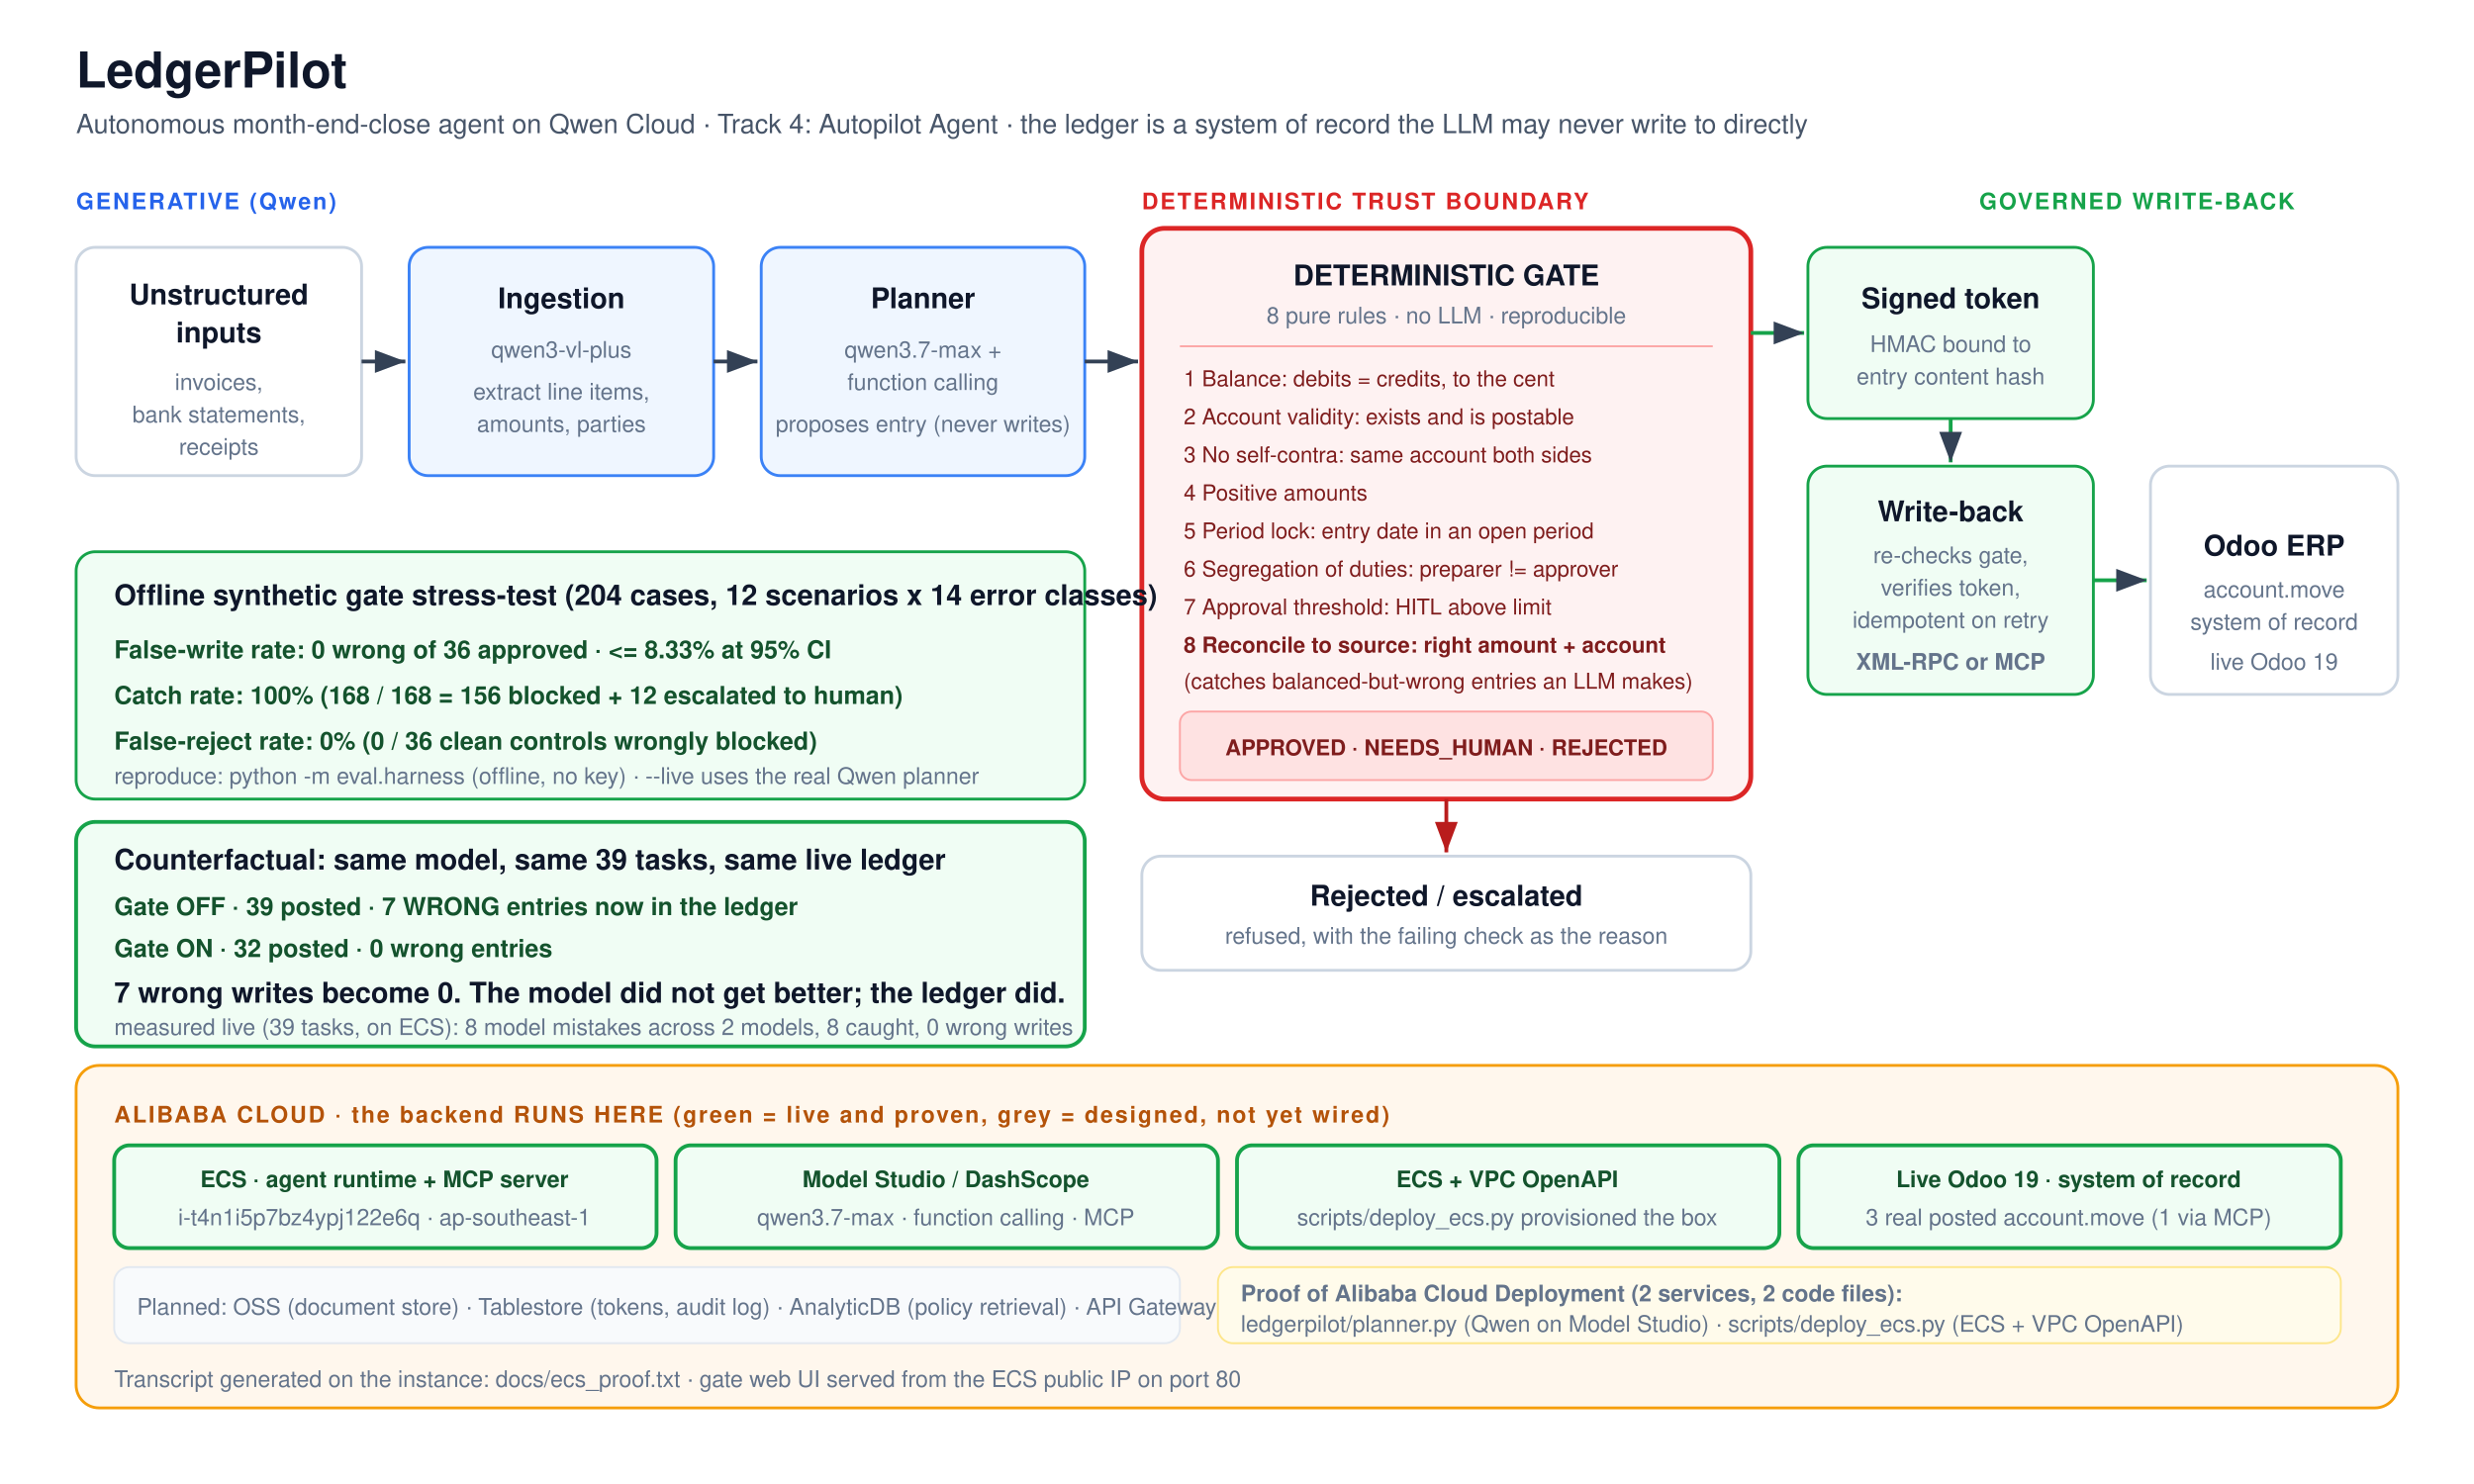
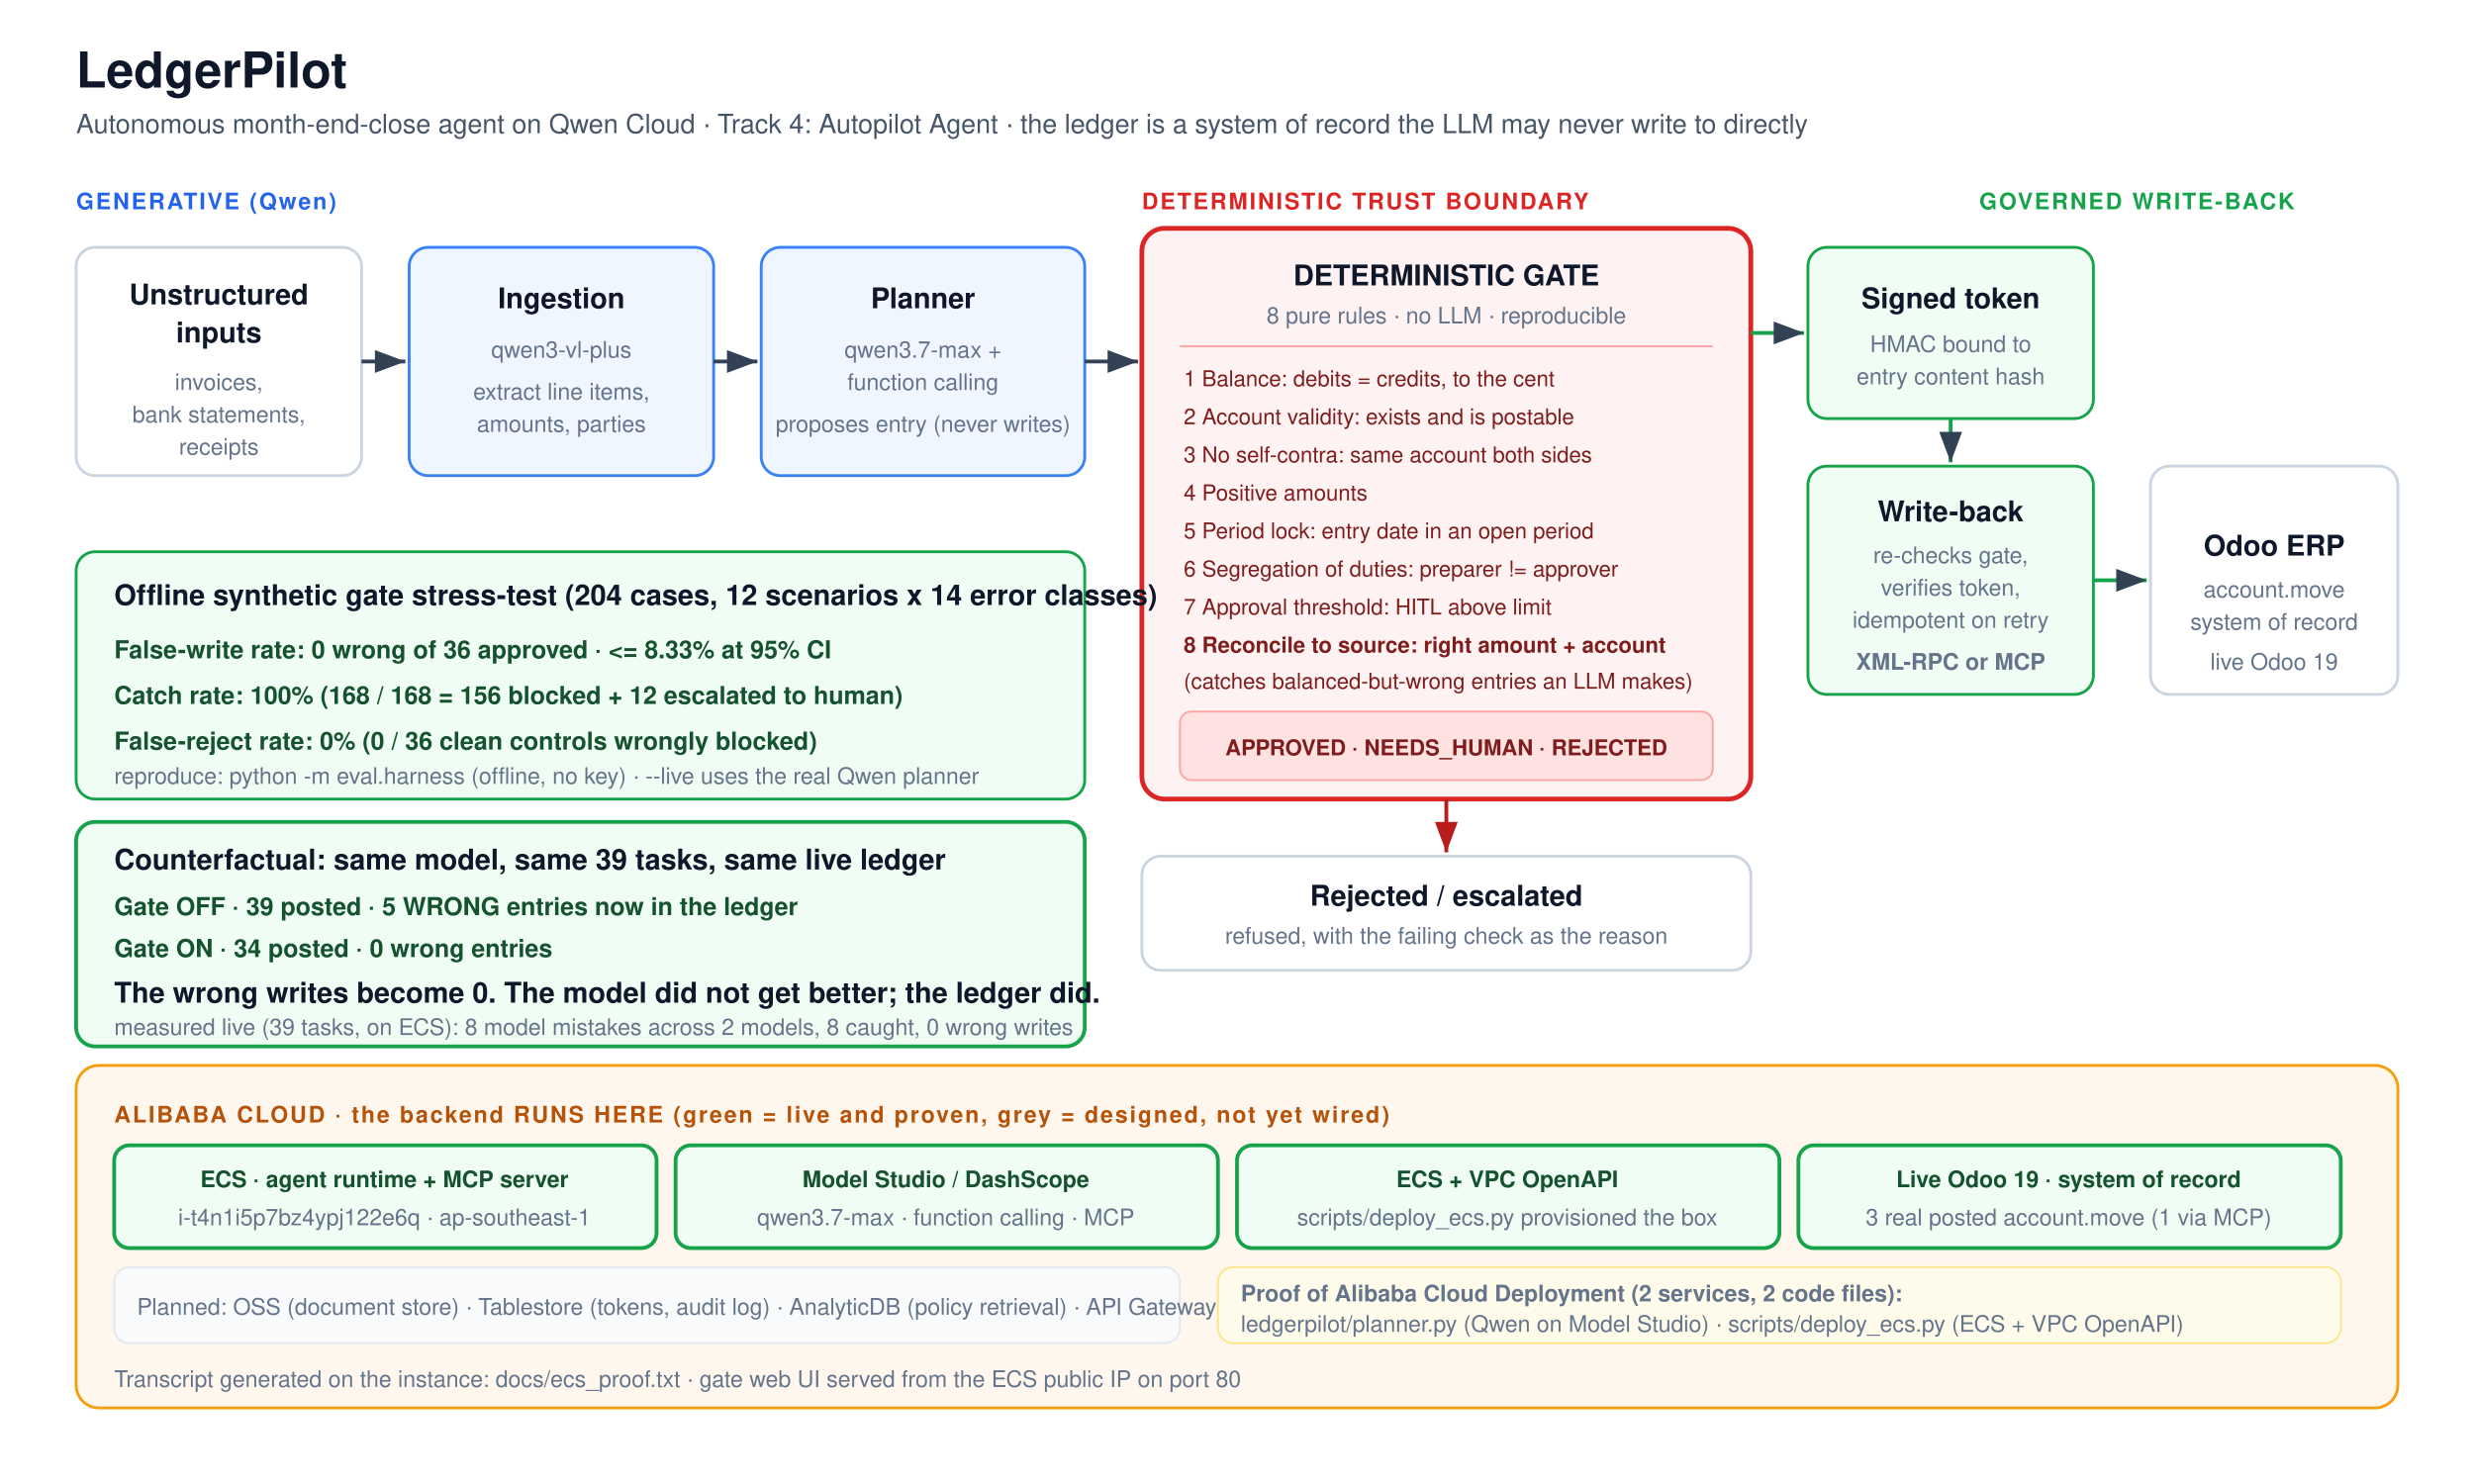
<svg xmlns="http://www.w3.org/2000/svg" viewBox="0 0 1300 780" font-family="Segoe UI, Helvetica, Arial, sans-serif">
  <defs>
    <marker id="arrow" markerWidth="10" markerHeight="10" refX="8" refY="3" orient="auto" markerUnits="strokeWidth">
      <path d="M0,0 L8,3 L0,6 z" fill="#334155" />
    </marker>
    <marker id="arrowRed" markerWidth="10" markerHeight="10" refX="8" refY="3" orient="auto" markerUnits="strokeWidth">
      <path d="M0,0 L8,3 L0,6 z" fill="#b91c1c" />
    </marker>
    <style>
      .title { font-size: 26px; font-weight: 700; fill: #0f172a; }
      .subtitle { font-size: 14px; fill: #475569; }
      .box { fill: #ffffff; stroke: #cbd5e1; stroke-width: 1.5; rx: 10; }
      .boxlabel { font-size: 15px; font-weight: 600; fill: #0f172a; }
      .boxsub { font-size: 12px; fill: #64748b; }
      .gen { fill: #eff6ff; stroke: #3b82f6; stroke-width: 1.5; }
      .gate { fill: #fef2f2; stroke: #dc2626; stroke-width: 2.5; }
      .gov { fill: #f0fdf4; stroke: #16a34a; stroke-width: 1.5; }
      .layerlabel { font-size: 12px; font-weight: 700; letter-spacing: 1px; }
      .cloud { fill: #fff7ed; stroke: #f59e0b; stroke-width: 1.5; }
      .cloudchip { fill: #ffffff; stroke: #fbbf24; stroke-width: 1; }
      .chiplive { fill: #f0fdf4; stroke: #16a34a; stroke-width: 2; }
      .chip { font-size: 12px; fill: #7c2d12; font-weight: 600; }
      .chipgreen { font-size: 12px; fill: #14532d; font-weight: 700; }
      .metric { font-size: 13px; fill: #14532d; font-weight: 600; }
      .check { font-size: 11.5px; fill: #7f1d1d; }
    </style>
  </defs>
  <rect x="0" y="0" width="1300" height="780" fill="#ffffff" />
  <text x="40" y="46" class="title">LedgerPilot</text>
  <text x="40" y="70" class="subtitle">Autonomous month-end-close agent on Qwen Cloud  ·  Track 4: Autopilot Agent  ·  the ledger is a system of record the LLM may never write to directly</text>
  <text x="40" y="110" class="layerlabel" fill="#2563eb">GENERATIVE (Qwen)</text>
  <text x="600" y="110" class="layerlabel" fill="#dc2626">DETERMINISTIC TRUST BOUNDARY</text>
  <text x="1040" y="110" class="layerlabel" fill="#16a34a">GOVERNED WRITE-BACK</text>
  <rect x="40" y="130" width="150" height="120" class="box" rx="10" />
  <text x="115" y="160" text-anchor="middle" class="boxlabel">Unstructured</text>
  <text x="115" y="180" text-anchor="middle" class="boxlabel">inputs</text>
  <text x="115" y="205" text-anchor="middle" class="boxsub">invoices,</text>
  <text x="115" y="222" text-anchor="middle" class="boxsub">bank statements,</text>
  <text x="115" y="239" text-anchor="middle" class="boxsub">receipts</text>
  <rect x="215" y="130" width="160" height="120" class="gen" rx="10" />
  <text x="295" y="162" text-anchor="middle" class="boxlabel">Ingestion</text>
  <text x="295" y="188" text-anchor="middle" class="boxsub">qwen3-vl-plus</text>
  <text x="295" y="210" text-anchor="middle" class="boxsub">extract line items,</text>
  <text x="295" y="227" text-anchor="middle" class="boxsub">amounts, parties</text>
  <rect x="400" y="130" width="170" height="120" class="gen" rx="10" />
  <text x="485" y="162" text-anchor="middle" class="boxlabel">Planner</text>
  <text x="485" y="188" text-anchor="middle" class="boxsub">qwen3.7-max +</text>
  <text x="485" y="205" text-anchor="middle" class="boxsub">function calling</text>
  <text x="485" y="227" text-anchor="middle" class="boxsub">proposes entry (never writes)</text>
  <rect x="600" y="120" width="320" height="300" class="gate" rx="12" />
  <text x="760" y="150" text-anchor="middle" class="boxlabel" fill="#991b1b" font-size="17">DETERMINISTIC GATE</text>
  <text x="760" y="170" text-anchor="middle" class="boxsub" fill="#b91c1c">8 pure rules · no LLM · reproducible</text>
  <line x1="620" y1="182" x2="900" y2="182" stroke="#fca5a5" stroke-width="1" />
  <text x="622" y="203" class="check">1  Balance: debits = credits, to the cent</text>
  <text x="622" y="223" class="check">2  Account validity: exists and is postable</text>
  <text x="622" y="243" class="check">3  No self-contra: same account both sides</text>
  <text x="622" y="263" class="check">4  Positive amounts</text>
  <text x="622" y="283" class="check">5  Period lock: entry date in an open period</text>
  <text x="622" y="303" class="check">6  Segregation of duties: preparer != approver</text>
  <text x="622" y="323" class="check">7  Approval threshold: HITL above limit</text>
  <text x="622" y="343" class="check" font-weight="700">8  Reconcile to source: right amount + account</text>
  <text x="622" y="362" class="check" fill="#991b1b">    (catches balanced-but-wrong entries an LLM makes)</text>
  <rect x="620" y="374" width="280" height="36" fill="#fee2e2" stroke="#fca5a5" rx="6" />
  <text x="760" y="397" text-anchor="middle" class="check" font-weight="700">APPROVED  ·  NEEDS_HUMAN  ·  REJECTED</text>
  <rect x="950" y="130" width="150" height="90" class="gov" rx="10" />
  <text x="1025" y="162" text-anchor="middle" class="boxlabel">Signed token</text>
  <text x="1025" y="185" text-anchor="middle" class="boxsub">HMAC bound to</text>
  <text x="1025" y="202" text-anchor="middle" class="boxsub">entry content hash</text>
  <rect x="950" y="245" width="150" height="120" class="gov" rx="10" />
  <text x="1025" y="274" text-anchor="middle" class="boxlabel">Write-back</text>
  <text x="1025" y="296" text-anchor="middle" class="boxsub">re-checks gate,</text>
  <text x="1025" y="313" text-anchor="middle" class="boxsub">verifies token,</text>
  <text x="1025" y="330" text-anchor="middle" class="boxsub">idempotent on retry</text>
  <text x="1025" y="352" text-anchor="middle" class="boxsub" font-weight="700">XML-RPC or MCP</text>
  <rect x="1130" y="245" width="130" height="120" class="box" rx="10" />
  <text x="1195" y="292" text-anchor="middle" class="boxlabel">Odoo ERP</text>
  <text x="1195" y="314" text-anchor="middle" class="boxsub">account.move</text>
  <text x="1195" y="331" text-anchor="middle" class="boxsub">system of record</text>
  <text x="1195" y="352" text-anchor="middle" class="boxsub">live Odoo 19</text>
  <rect x="600" y="450" width="320" height="60" class="box" rx="10" stroke="#b91c1c" />
  <text x="760" y="476" text-anchor="middle" class="boxlabel" fill="#991b1b">Rejected / escalated</text>
  <text x="760" y="496" text-anchor="middle" class="boxsub">refused, with the failing check as the reason</text>
  <line x1="190" y1="190" x2="213" y2="190" stroke="#334155" stroke-width="2" marker-end="url(#arrow)" />
  <line x1="375" y1="190" x2="398" y2="190" stroke="#334155" stroke-width="2" marker-end="url(#arrow)" />
  <line x1="570" y1="190" x2="598" y2="190" stroke="#334155" stroke-width="2" marker-end="url(#arrow)" />
  <line x1="920" y1="175" x2="948" y2="175" stroke="#16a34a" stroke-width="2" marker-end="url(#arrow)" />
  <line x1="1025" y1="220" x2="1025" y2="243" stroke="#16a34a" stroke-width="2" marker-end="url(#arrow)" />
  <line x1="1100" y1="305" x2="1128" y2="305" stroke="#16a34a" stroke-width="2" marker-end="url(#arrow)" />
  <line x1="760" y1="420" x2="760" y2="448" stroke="#b91c1c" stroke-width="2" marker-end="url(#arrowRed)" />
  <rect x="40" y="290" width="530" height="130" fill="#f0fdf4" stroke="#16a34a" stroke-width="1.5" rx="10" />
  <text x="60" y="318" class="boxlabel" fill="#14532d">Offline synthetic gate stress-test (204 cases, 12 scenarios x 14 error classes)</text>
  <text x="60" y="346" class="metric">False-write rate:  0 wrong of 36 approved  ·  &lt;= 8.33% at 95% CI</text>
  <text x="60" y="370" class="metric">Catch rate:  100%  (168 / 168 = 156 blocked + 12 escalated to human)</text>
  <text x="60" y="394" class="metric">False-reject rate:  0%  (0 / 36 clean controls wrongly blocked)</text>
  <text x="60" y="412" class="boxsub">reproduce: python -m eval.harness   (offline, no key)  ·  --live uses the real Qwen planner</text>
  <rect x="40" y="432" width="530" height="118" fill="#f0fdf4" stroke="#16a34a" stroke-width="2" rx="10" />
  <text x="60" y="457" class="boxlabel" fill="#14532d">Counterfactual: same model, same 39 tasks, same live ledger</text>
-   <text x="60" y="481" class="metric" fill="#991b1b">Gate OFF  ·  39 posted  ·  7 WRONG entries now in the ledger</text>
-   <text x="60" y="503" class="metric" fill="#14532d">Gate ON   ·  32 posted  ·  0 wrong entries</text>
-   <text x="60" y="527" class="boxlabel" fill="#14532d" font-size="14">7 wrong writes become 0. The model did not get better; the ledger did.</text>
+   <text x="60" y="481" class="metric" fill="#991b1b">Gate OFF  ·  39 posted  ·  5 WRONG entries now in the ledger</text>
+   <text x="60" y="503" class="metric" fill="#14532d">Gate ON   ·  34 posted  ·  0 wrong entries</text>
+   <text x="60" y="527" class="boxlabel" fill="#14532d" font-size="14">The wrong writes become 0. The model did not get better; the ledger did.</text>
  <text x="60" y="544" class="boxsub">measured live (39 tasks, on ECS): 8 model mistakes across 2 models, 8 caught, 0 wrong writes</text>
  <rect x="40" y="560" width="1220" height="180" class="cloud" rx="12" />
  <text x="60" y="590" class="layerlabel" fill="#b45309">ALIBABA CLOUD  ·  the backend RUNS HERE (green = live and proven, grey = designed, not yet wired)</text>
  <g>
    <rect x="60" y="602" width="285" height="54" class="chiplive" rx="8" />
    <text x="202" y="624" text-anchor="middle" class="chipgreen">ECS  ·  agent runtime + MCP server</text>
    <text x="202" y="644" text-anchor="middle" class="boxsub">i-t4n1i5p7bz4ypj122e6q · ap-southeast-1</text>
    <rect x="355" y="602" width="285" height="54" class="chiplive" rx="8" />
    <text x="497" y="624" text-anchor="middle" class="chipgreen">Model Studio / DashScope</text>
    <text x="497" y="644" text-anchor="middle" class="boxsub">qwen3.7-max · function calling · MCP</text>
    <rect x="650" y="602" width="285" height="54" class="chiplive" rx="8" />
    <text x="792" y="624" text-anchor="middle" class="chipgreen">ECS + VPC OpenAPI</text>
    <text x="792" y="644" text-anchor="middle" class="boxsub">scripts/deploy_ecs.py provisioned the box</text>
    <rect x="945" y="602" width="285" height="54" class="chiplive" rx="8" />
    <text x="1087" y="624" text-anchor="middle" class="chipgreen">Live Odoo 19  ·  system of record</text>
    <text x="1087" y="644" text-anchor="middle" class="boxsub">3 real posted account.move (1 via MCP)</text>
    <rect x="60" y="666" width="560" height="40" fill="#f8fafc" stroke="#e2e8f0" rx="8" />
    <text x="72" y="691" class="boxsub">Planned: OSS (document store) · Tablestore (tokens, audit log) · AnalyticDB (policy retrieval) · API Gateway</text>
    <rect x="640" y="666" width="590" height="40" fill="#fffbeb" stroke="#fde68a" rx="8" />
    <text x="652" y="684" class="boxsub" fill="#78350f" font-weight="700">Proof of Alibaba Cloud Deployment (2 services, 2 code files):</text>
    <text x="652" y="700" class="boxsub" fill="#78350f">ledgerpilot/planner.py (Qwen on Model Studio) · scripts/deploy_ecs.py (ECS + VPC OpenAPI)</text>
    <text x="60" y="729" class="boxsub" fill="#78350f">Transcript generated on the instance: docs/ecs_proof.txt  ·  gate web UI served from the ECS public IP on port 80</text>
  </g>
</svg>
